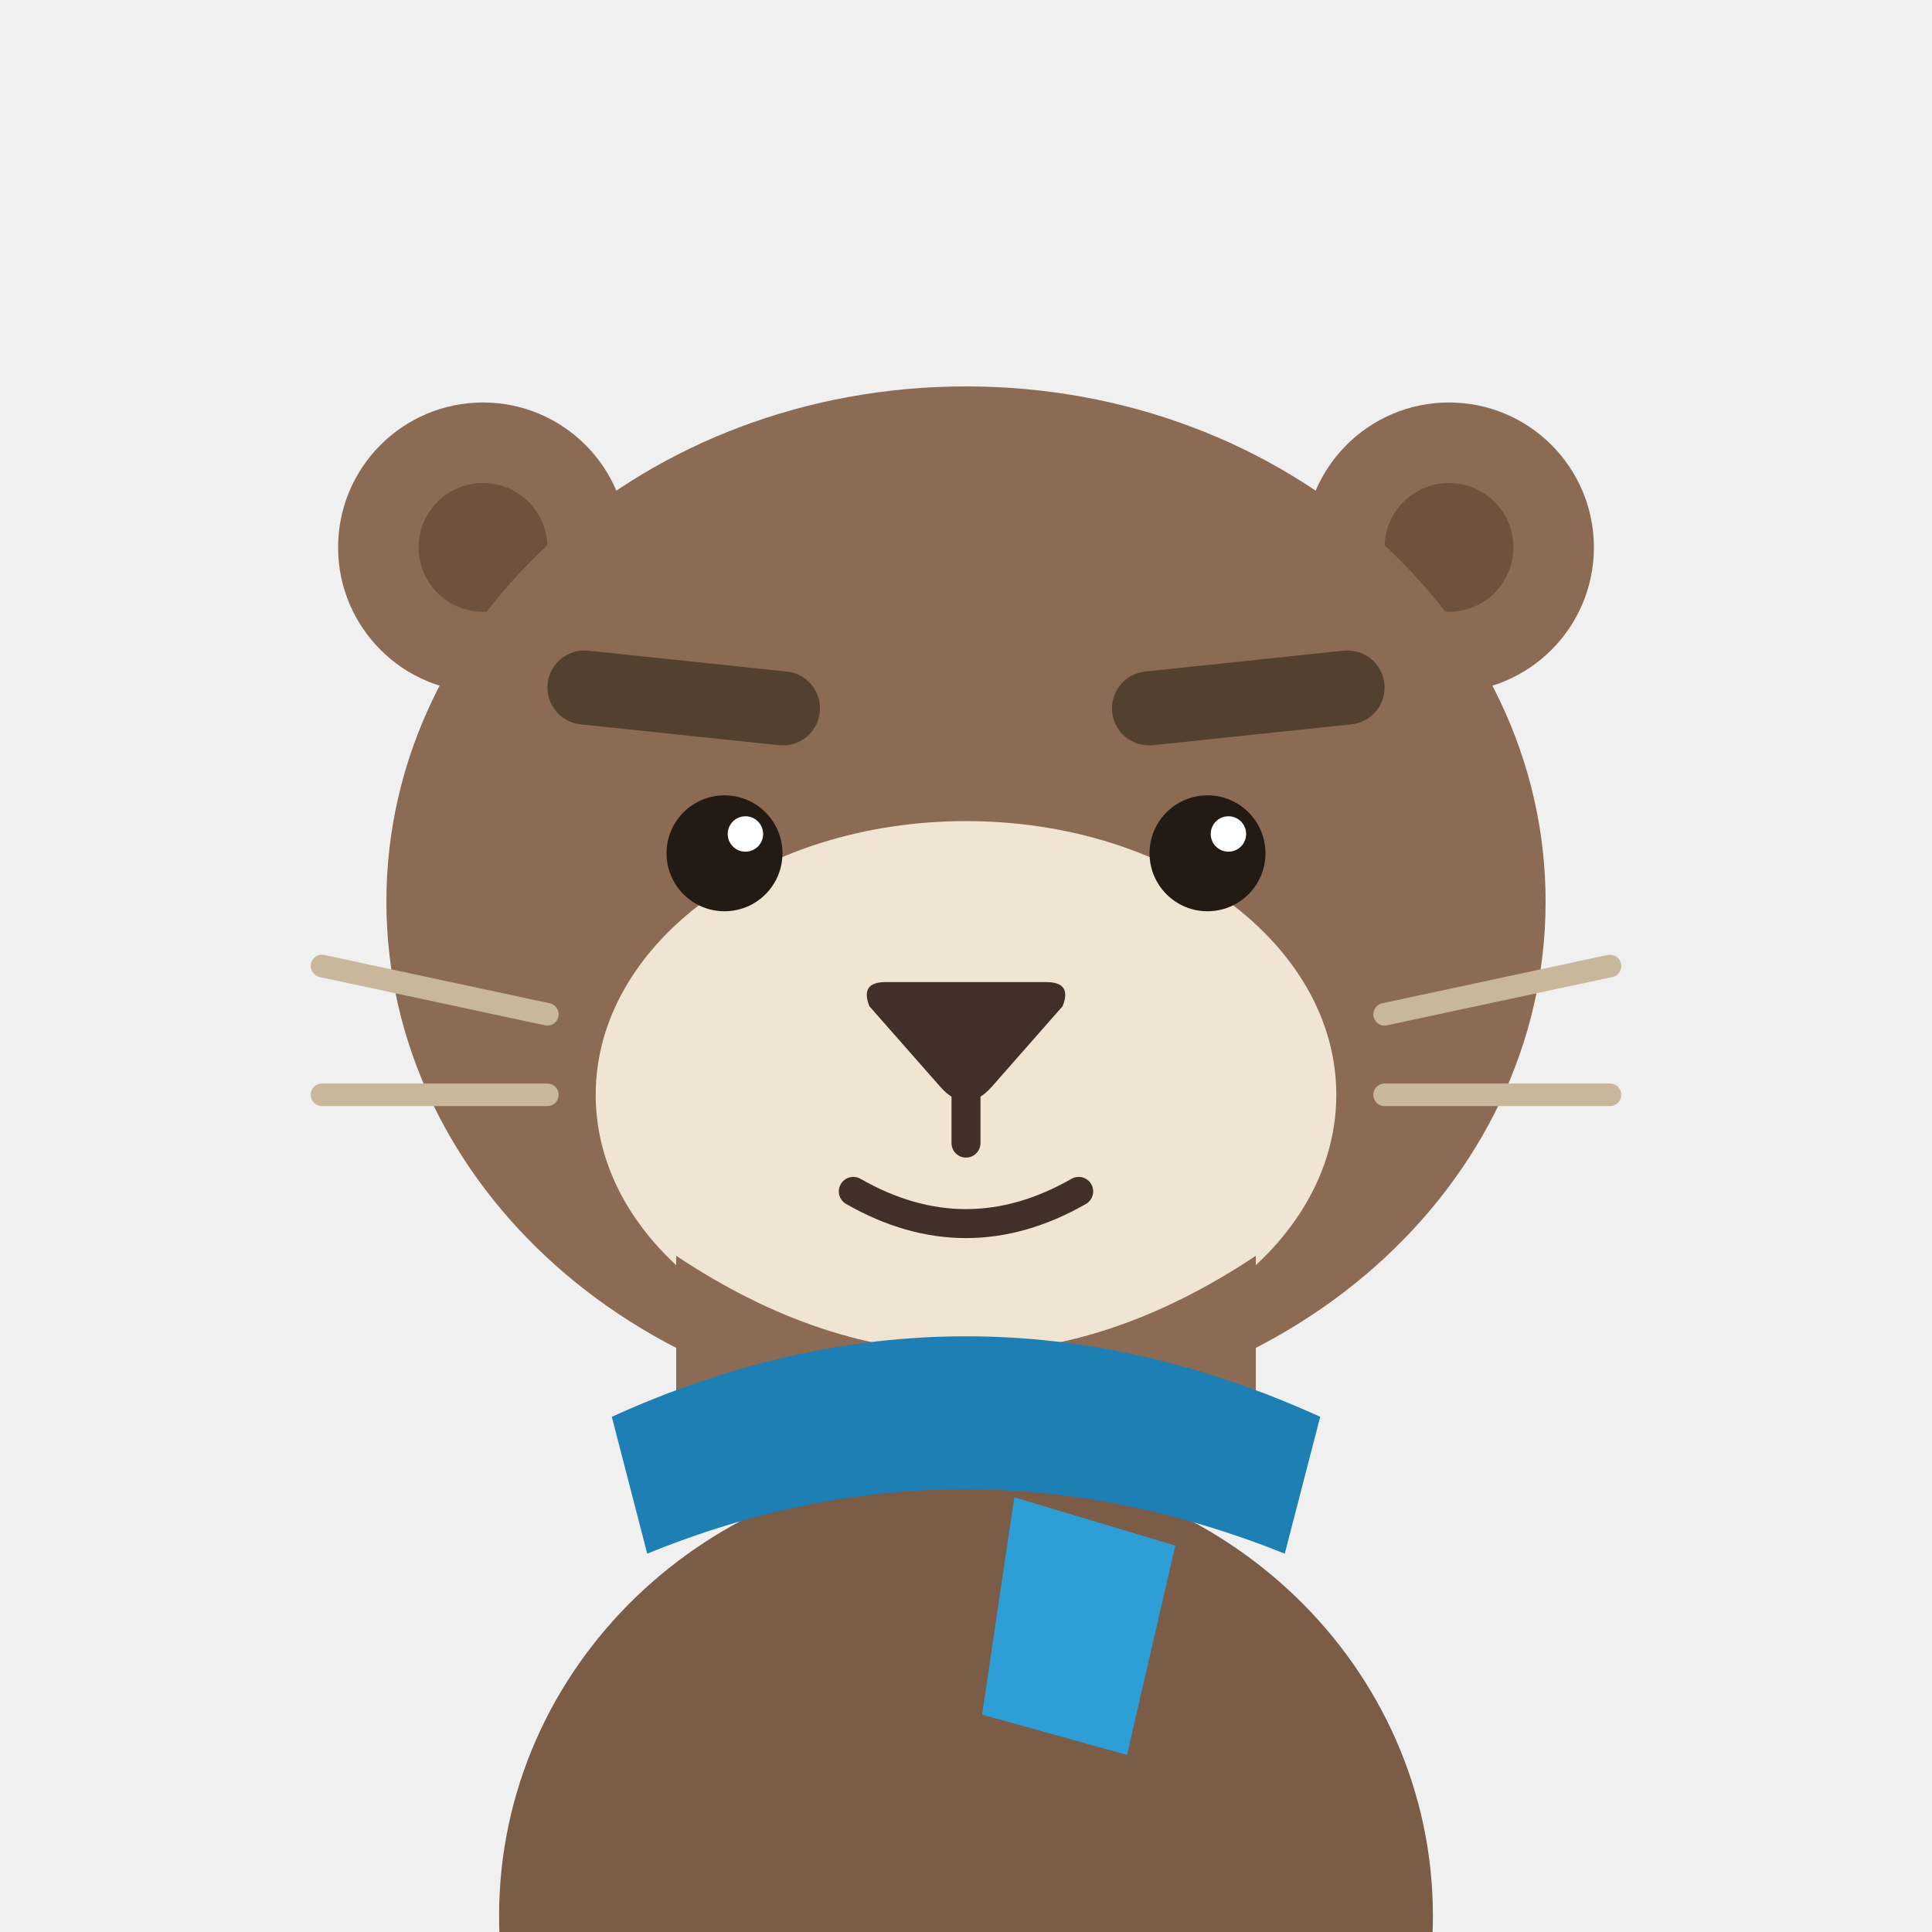
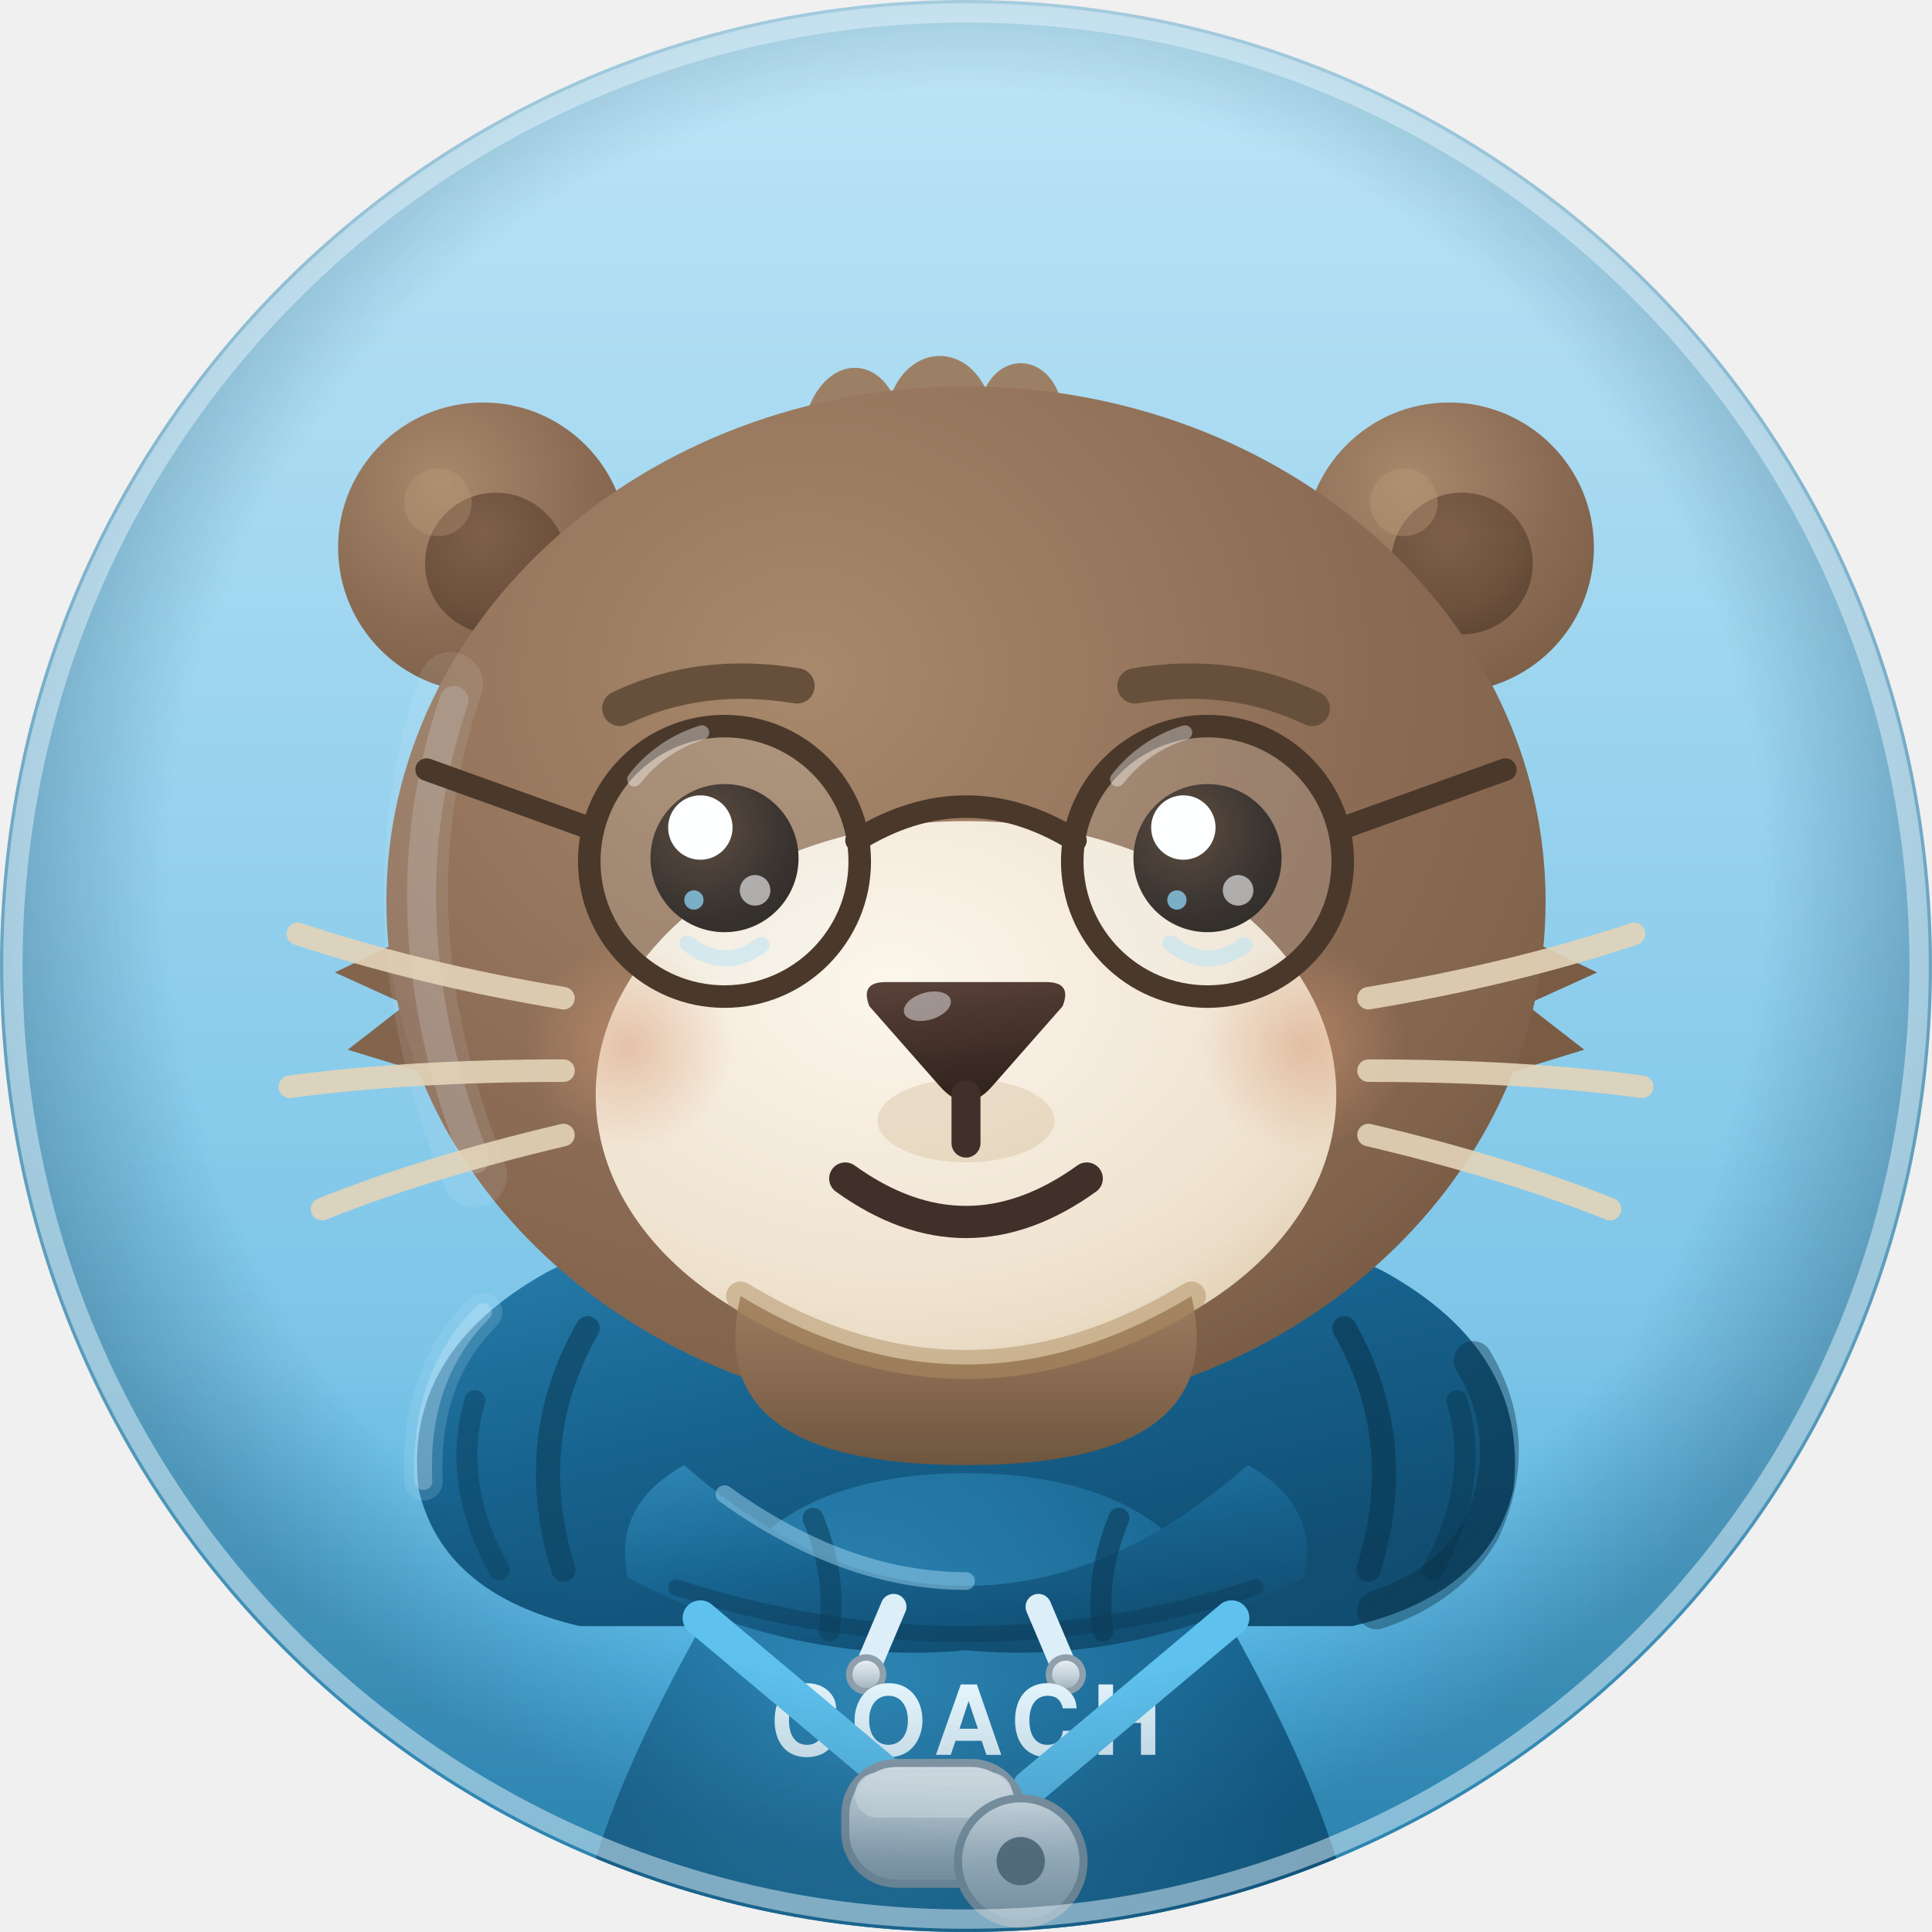
- <svg xmlns="http://www.w3.org/2000/svg" viewBox="0 0 120 120" width="240" height="240">
-   <circle cx="30" cy="34" r="9" fill="#8B6B54" />
-   <circle cx="30" cy="34" r="4" fill="#6E523E" />
-   <circle cx="90" cy="34" r="9" fill="#8B6B54" />
-   <circle cx="90" cy="34" r="4" fill="#6E523E" />
-   <ellipse cx="60" cy="56" rx="36" ry="32" fill="#8B6B54" />
-   <ellipse cx="60" cy="68" rx="23" ry="17" fill="#F0E4D2" />
-   <rect x="34" y="41" width="17" height="4.6" rx="2.3" fill="#54402F" transform="rotate(6 42 43)" />
-   <rect x="69" y="41" width="17" height="4.6" rx="2.3" fill="#54402F" transform="rotate(-6 78 43)" />
-   <circle cx="45" cy="53" r="3.6" fill="#241A14" />
-   <circle cx="46.3" cy="51.8" r="1.1" fill="#fff" />
-   <circle cx="75" cy="53" r="3.6" fill="#241A14" />
-   <circle cx="76.3" cy="51.8" r="1.1" fill="#fff" />
-   <path d="M55 61 h10 q1.6 0 1 1.5 l-4.4 5 q-1.6 1.8 -3.2 0 l-4.4 -5 q-0.6 -1.5 1 -1.5 Z" fill="#41302A" />
-   <path d="M60 68 v3 M53 74 q7 4 14 0" stroke="#41302A" stroke-width="1.8" fill="none" stroke-linecap="round" />
-   <g stroke="#C9B79C" stroke-width="1.4" stroke-linecap="round">
-     <line x1="34" y1="63" x2="20" y2="60" />
-     <line x1="34" y1="68" x2="20" y2="68" />
-     <line x1="86" y1="63" x2="100" y2="60" />
-     <line x1="86" y1="68" x2="100" y2="68" />
+ <svg xmlns="http://www.w3.org/2000/svg" width="480" height="480" viewBox="0 0 120 120">
+   <defs>
+     <linearGradient id="bustBg" x1="0" y1="0" x2="0" y2="1">
+       <stop offset="0" stop-color="#BFE5F6" />
+       <stop offset="0.7" stop-color="#7CC5E8" />
+       <stop offset="1" stop-color="#2E9FD6" />
+     </linearGradient>
+     <clipPath id="bustClip">
+       <circle cx="60" cy="60" r="60" />
+     </clipPath>
+     <radialGradient id="furHead" cx="0.36" cy="0.28" r="0.95">
+       <stop offset="0" stop-color="#A8896B" />
+       <stop offset="0.52" stop-color="#8B6B54" />
+       <stop offset="1" stop-color="#755841" />
+     </radialGradient>
+     <linearGradient id="neckG" x1="0" y1="0" x2="0" y2="1">
+       <stop offset="0" stop-color="#9B7C60" />
+       <stop offset="0.45" stop-color="#8A6B51" />
+       <stop offset="1" stop-color="#6E563F" />
+     </linearGradient>
+     <radialGradient id="furInner" cx="0.4" cy="0.3" r="0.9">
+       <stop offset="0" stop-color="#7E604A" />
+       <stop offset="0.55" stop-color="#6E523E" />
+       <stop offset="1" stop-color="#56402D" />
+     </radialGradient>
+     <radialGradient id="cream" cx="0.4" cy="0.3" r="0.95">
+       <stop offset="0" stop-color="#FCF6EC" />
+       <stop offset="0.55" stop-color="#F0E4D2" />
+       <stop offset="1" stop-color="#DFCCAC" />
+     </radialGradient>
+     <radialGradient id="shadeFur" cx="0.36" cy="0.3" r="0.95">
+       <stop offset="0" stop-color="#3E2B1C" stop-opacity="0" />
+       <stop offset="0.72" stop-color="#3E2B1C" stop-opacity="0" />
+       <stop offset="1" stop-color="#3E2B1C" stop-opacity="0.3" />
+     </radialGradient>
+     <radialGradient id="shadeCream" cx="0.38" cy="0.3" r="0.95">
+       <stop offset="0" stop-color="#B08F63" stop-opacity="0" />
+       <stop offset="0.7" stop-color="#B08F63" stop-opacity="0" />
+       <stop offset="1" stop-color="#B08F63" stop-opacity="0.32" />
+     </radialGradient>
+     <radialGradient id="shadeBlue" cx="0.36" cy="0.28" r="0.95">
+       <stop offset="0" stop-color="#04263C" stop-opacity="0" />
+       <stop offset="0.7" stop-color="#04263C" stop-opacity="0" />
+       <stop offset="1" stop-color="#04263C" stop-opacity="0.48" />
+     </radialGradient>
+     <radialGradient id="hoodieBody" cx="0.35" cy="0.24" r="1">
+       <stop offset="0" stop-color="#2E86B4" />
+       <stop offset="0.55" stop-color="#17638F" />
+       <stop offset="1" stop-color="#0E4767" />
+     </radialGradient>
+     <linearGradient id="hoodOuter" x1="0" y1="0" x2="0.55" y2="1">
+       <stop offset="0" stop-color="#2E86B4" />
+       <stop offset="0.55" stop-color="#17638F" />
+       <stop offset="1" stop-color="#114E72" />
+     </linearGradient>
+     <linearGradient id="hoodInner" x1="0" y1="0" x2="0.3" y2="1">
+       <stop offset="0" stop-color="#0E4A6C" />
+       <stop offset="0.6" stop-color="#0A3A56" />
+       <stop offset="1" stop-color="#072C42" />
+     </linearGradient>
+     <linearGradient id="metal" x1="0" y1="0" x2="0" y2="1">
+       <stop offset="0" stop-color="#EEF4F8" />
+       <stop offset="0.55" stop-color="#C4D0D9" />
+       <stop offset="1" stop-color="#9DAEBA" />
+     </linearGradient>
+     <radialGradient id="eyeG" cx="0.36" cy="0.3" r="0.9">
+       <stop offset="0" stop-color="#4A3524" />
+       <stop offset="0.55" stop-color="#241A14" />
+       <stop offset="1" stop-color="#0F0A06" />
+     </radialGradient>
+     <radialGradient id="blush" cx="0.5" cy="0.5" r="0.5">
+       <stop offset="0" stop-color="#D69B77" stop-opacity="0.5" />
+       <stop offset="1" stop-color="#D69B77" stop-opacity="0" />
+     </radialGradient>
+     <radialGradient id="vig" cx="0.5" cy="0.46" r="0.5">
+       <stop offset="0" stop-color="#0B3B58" stop-opacity="0" />
+       <stop offset="0.82" stop-color="#0B3B58" stop-opacity="0" />
+       <stop offset="1" stop-color="#0B3B58" stop-opacity="0.3" />
+     </radialGradient>
+     <linearGradient id="noseG" x1="0" y1="0" x2="0.2" y2="1">
+       <stop offset="0" stop-color="#5A423A" />
+       <stop offset="1" stop-color="#31231D" />
+     </linearGradient>
+   </defs>
+   <circle cx="60" cy="60" r="60" fill="url(#bustBg)" />
+   <g clip-path="url(#bustClip)">
+     <path d="M34 79 Q25 84 26 92.5 Q27.5 99 36 101 L84 101 Q92.5 99 94 92.5 Q95 84 86 79 Q73 72.5 60 72.5 Q47 72.5 34 79 Z" fill="url(#hoodOuter)" />
+     <path d="M36.5 82.5 Q32.5 89.5 35 97.5" fill="none" stroke="#0C4260" stroke-width="1.5" stroke-linecap="round" opacity="0.65" />
+     <path d="M29.5 87 Q28 92 31 97.5" fill="none" stroke="#0C4260" stroke-width="1.3" stroke-linecap="round" opacity="0.5" />
+     <path d="M83.5 82.5 Q87.5 89.5 85 97.5" fill="none" stroke="#0A3A56" stroke-width="1.5" stroke-linecap="round" opacity="0.7" />
+     <path d="M90.5 87 Q92 92 89 97.5" fill="none" stroke="#0A3A56" stroke-width="1.3" stroke-linecap="round" opacity="0.55" />
+     <path d="M91.5 84.5 Q94.5 89.5 92 95 Q90 98.5 85.5 100" fill="none" stroke="#072C42" stroke-width="2.4" stroke-linecap="round" opacity="0.4" />
+     <path d="M30 81.5 Q26 85.5 26.3 92" fill="none" stroke="#A9DBF3" stroke-width="2.4" stroke-linecap="round" opacity="0.2" />
+     <path d="M30 81.5 Q26 85.5 26.3 92" fill="none" stroke="#CDE9F8" stroke-width="1.1" stroke-linecap="round" opacity="0.32" />
+     <path d="M50 26 C51 22.4 54 21.9 55.4 24.4 C56.6 21.5 59.8 21.3 61.2 24.1 C62.4 21.7 65.4 22.1 66 25.3 C60.8 24 55.4 24 50 26 Z" fill="#9B7C60" opacity="0.95" />
+     <path d="M25.8 58 l-5 2.4 4.4 2 -3.6 2.8 4.9 1.5 Z" fill="#83654E" />
+     <path d="M94.2 58 l5 2.4 -4.4 2 3.6 2.8 -4.9 1.5 Z" fill="#7A5C45" />
+     <circle cx="30" cy="34" r="9" fill="url(#furHead)" />
+     <circle cx="30.8" cy="35" r="4.4" fill="url(#furInner)" />
+     <circle cx="27.2" cy="31.2" r="2.1" fill="#B99A78" opacity="0.35" />
+     <circle cx="90" cy="34" r="9" fill="url(#furHead)" />
+     <circle cx="90.8" cy="35" r="4.4" fill="url(#furInner)" />
+     <circle cx="87.2" cy="31.2" r="2.1" fill="#B99A78" opacity="0.4" />
+     <ellipse cx="60" cy="56" rx="36" ry="32" fill="url(#furHead)" />
+     <ellipse cx="60" cy="56" rx="36" ry="32" fill="url(#shadeFur)" />
+     <path d="M29.5 73 Q23 57 28 42.5" fill="none" stroke="#EAF6FD" stroke-width="4" stroke-linecap="round" opacity="0.1" />
+     <path d="M29.5 72 Q23.6 57 28.2 43.5" fill="none" stroke="#EAF6FD" stroke-width="1.8" stroke-linecap="round" opacity="0.18" />
+     <ellipse cx="60" cy="68" rx="23" ry="17" fill="url(#cream)" />
+     <ellipse cx="60" cy="68" rx="23" ry="17" fill="url(#shadeCream)" />
+     <circle cx="39" cy="65" r="6.5" fill="url(#blush)" />
+     <circle cx="81" cy="65" r="6.5" fill="url(#blush)" />
+     <ellipse cx="60" cy="69.6" rx="5.5" ry="2.6" fill="#C9AE85" opacity="0.3" />
+     <path d="M55 61 h10 q1.6 0 1 1.5 l-4.4 5 q-1.6 1.8 -3.2 0 l-4.4 -5 q-0.6 -1.5 1 -1.5 Z" fill="url(#noseG)" />
+     <ellipse cx="57.6" cy="62.5" rx="1.5" ry="0.85" fill="#FFFFFF" opacity="0.45" transform="rotate(-16 57.6 62.5)" />
+     <path d="M60 68 v3" stroke="#41302A" stroke-width="1.8" fill="none" stroke-linecap="round" />
+     <path d="M52.5 73.2 q7.5 5.4 15 0" stroke="#41302A" stroke-width="2" fill="none" stroke-linecap="round" />
+     <circle cx="45" cy="53.3" r="4.6" fill="url(#eyeG)" />
+     <circle cx="43.5" cy="51.4" r="2" fill="#FFFFFF" />
+     <circle cx="46.9" cy="55.3" r="0.95" fill="#FFFFFF" opacity="0.6" />
+     <circle cx="43.1" cy="55.9" r="0.6" fill="#7CC5E8" opacity="0.8" />
+     <circle cx="75" cy="53.3" r="4.6" fill="url(#eyeG)" />
+     <circle cx="73.5" cy="51.4" r="2" fill="#FFFFFF" />
+     <circle cx="76.9" cy="55.3" r="0.95" fill="#FFFFFF" opacity="0.6" />
+     <circle cx="73.1" cy="55.9" r="0.6" fill="#7CC5E8" opacity="0.8" />
+     <path d="M42.7 58.6 q2.3 1.8 4.6 0.1" fill="none" stroke="#AEDFF6" stroke-width="1" stroke-linecap="round" opacity="0.5" />
+     <path d="M72.7 58.6 q2.3 1.8 4.6 0.1" fill="none" stroke="#AEDFF6" stroke-width="1" stroke-linecap="round" opacity="0.5" />
+     <path d="M38.5 44 Q43.5 41.6 49.5 42.6" stroke="#66503B" stroke-width="2.2" fill="none" stroke-linecap="round" />
+     <path d="M81.5 44 Q76.5 41.6 70.5 42.6" stroke="#66503B" stroke-width="2.2" fill="none" stroke-linecap="round" />
+     <g fill="none" stroke="#4A382A" stroke-width="1.4" stroke-linecap="round">
+       <circle cx="45" cy="53.5" r="8.4" fill="#EAF7FF" fill-opacity="0.13" />
+       <circle cx="75" cy="53.5" r="8.4" fill="#EAF7FF" fill-opacity="0.13" />
+       <path d="M53.2 52.2 q6.8 -4.2 13.6 0" />
+       <path d="M36.8 51.5 L26.5 47.8" />
+       <path d="M83.2 51.5 L93.5 47.8" />
+     </g>
+     <path d="M39.4 48.4 a8.4 8.4 0 0 1 4.2 -2.9" fill="none" stroke="#FFFFFF" stroke-width="0.9" stroke-linecap="round" opacity="0.38" />
+     <path d="M69.4 48.4 a8.4 8.4 0 0 1 4.2 -2.9" fill="none" stroke="#FFFFFF" stroke-width="0.9" stroke-linecap="round" opacity="0.38" />
+     <g stroke="#E3D4B8" stroke-width="1.4" stroke-linecap="round" opacity="0.9" fill="none">
+       <path d="M35 62 q-9 -1.5 -16.5 -4" />
+       <path d="M35 66.5 q-9.5 0 -17 1" />
+       <path d="M35 70.5 q-8.5 2 -15 4.6" />
+       <path d="M85 62 q9 -1.5 16.5 -4" />
+       <path d="M85 66.5 q9.5 0 17 1" />
+       <path d="M85 70.5 q8.5 2 15 4.6" />
+     </g>
+     <path d="M46 80.5 q14 8.5 28 0 q2.5 10.5 -14 10.5 q-16.5 0 -14 -10.5 Z" fill="url(#neckG)" />
+     <path d="M46 80.5 q14 8.5 28 0" fill="none" stroke="#B08F63" stroke-width="1.8" stroke-linecap="round" opacity="0.5" />
+     <path d="M60 91.5 C52.5 91.5 47 94 44.8 98.8 C39.8 107.5 36 115.5 35.4 123.5 C34.8 131 34.8 140 35 150 L85 150 C85.2 140 85.2 131 84.6 123.5 C84 115.5 80.2 107.5 75.2 98.8 C73 94 67.5 91.5 60 91.5 Z" fill="url(#hoodieBody)" />
+     <path d="M60 91.5 C52.5 91.5 47 94 44.8 98.8 C39.8 107.5 36 115.5 35.4 123.5 C34.8 131 34.8 140 35 150 L85 150 C85.2 140 85.2 131 84.6 123.5 C84 115.5 80.2 107.5 75.2 98.8 C73 94 67.5 91.5 60 91.5 Z" fill="url(#shadeBlue)" />
+     <path d="M42.5 91 Q51 98.5 60 98.5 Q69 98.5 77.5 91 Q82 93.5 81 98 Q70.5 103.5 60 102.5 Q49.5 103.5 39 98 Q38 93.5 42.5 91 Z" fill="url(#hoodOuter)" />
+     <path d="M50.5 94.3 Q52 98 51.5 101.3" fill="none" stroke="#0C4260" stroke-width="1.3" stroke-linecap="round" opacity="0.6" />
+     <path d="M69.5 94.3 Q68 98 68.5 101.3" fill="none" stroke="#0A3A56" stroke-width="1.3" stroke-linecap="round" opacity="0.6" />
+     <path d="M45 92.8 Q52.5 98.2 60 98.2" fill="none" stroke="#9ED4F0" stroke-width="1.1" stroke-linecap="round" opacity="0.5" />
+     <path d="M42 98.6 Q60 104.4 78 98.6" fill="none" stroke="#0A3A56" stroke-width="1" stroke-linecap="round" opacity="0.45" />
+     <path d="M55.5 99.8 L54.1 103.1" fill="none" stroke="#DCEFF9" stroke-width="1.6" stroke-linecap="round" />
+     <path d="M64.5 99.8 L65.9 103.1" fill="none" stroke="#DCEFF9" stroke-width="1.6" stroke-linecap="round" />
+     <circle cx="53.8" cy="104" r="1.05" fill="url(#metal)" stroke="#8FA0AC" stroke-width="0.4" />
+     <circle cx="66.2" cy="104" r="1.05" fill="url(#metal)" stroke="#8FA0AC" stroke-width="0.4" />
+     <text x="60" y="109" font-size="6" font-weight="800" fill="#E3F4FC" text-anchor="middle" font-family="'Helvetica Neue',Helvetica,Arial,sans-serif" letter-spacing="0.7">COACH</text>
+     <path d="M43.5 100.5 L56 111" stroke="#5FC2EE" stroke-width="2.2" fill="none" stroke-linecap="round" />
+     <path d="M76.5 100.5 L64 111" stroke="#5FC2EE" stroke-width="2.2" fill="none" stroke-linecap="round" />
+     <rect x="52.5" y="109.5" width="11" height="7.5" rx="3.2" fill="url(#metal)" stroke="#8FA0AC" stroke-width="0.5" />
+     <rect x="53.1" y="110.1" width="9.8" height="2.8" rx="1.4" fill="#EDF3F7" opacity="0.85" />
+     <circle cx="63.4" cy="115.6" r="3.9" fill="url(#metal)" stroke="#8FA0AC" stroke-width="0.5" />
+     <circle cx="63.4" cy="115.6" r="1.5" fill="#6E7E8A" />
+     <circle cx="60" cy="60" r="60" fill="url(#vig)" />
  </g>
-   <path d="M42 78 q18 12 36 0 v12 h-36 Z" fill="#8B6B54" />
-   <ellipse cx="60" cy="119" rx="29" ry="28" fill="#7A5C47" />
-   <path d="M38 88 q22 -10 44 0 l-2.2 8.5 q-20 -8 -39.6 0 Z" fill="#1E7FB4" />
-   <path d="M63 93 l10 3 -3 13 -9 -2.5 Z" fill="#2E9FD6" />
+   <circle cx="60" cy="60" r="59.2" fill="none" stroke="#E3F4FC" stroke-width="1.2" opacity="0.5" />
</svg>
